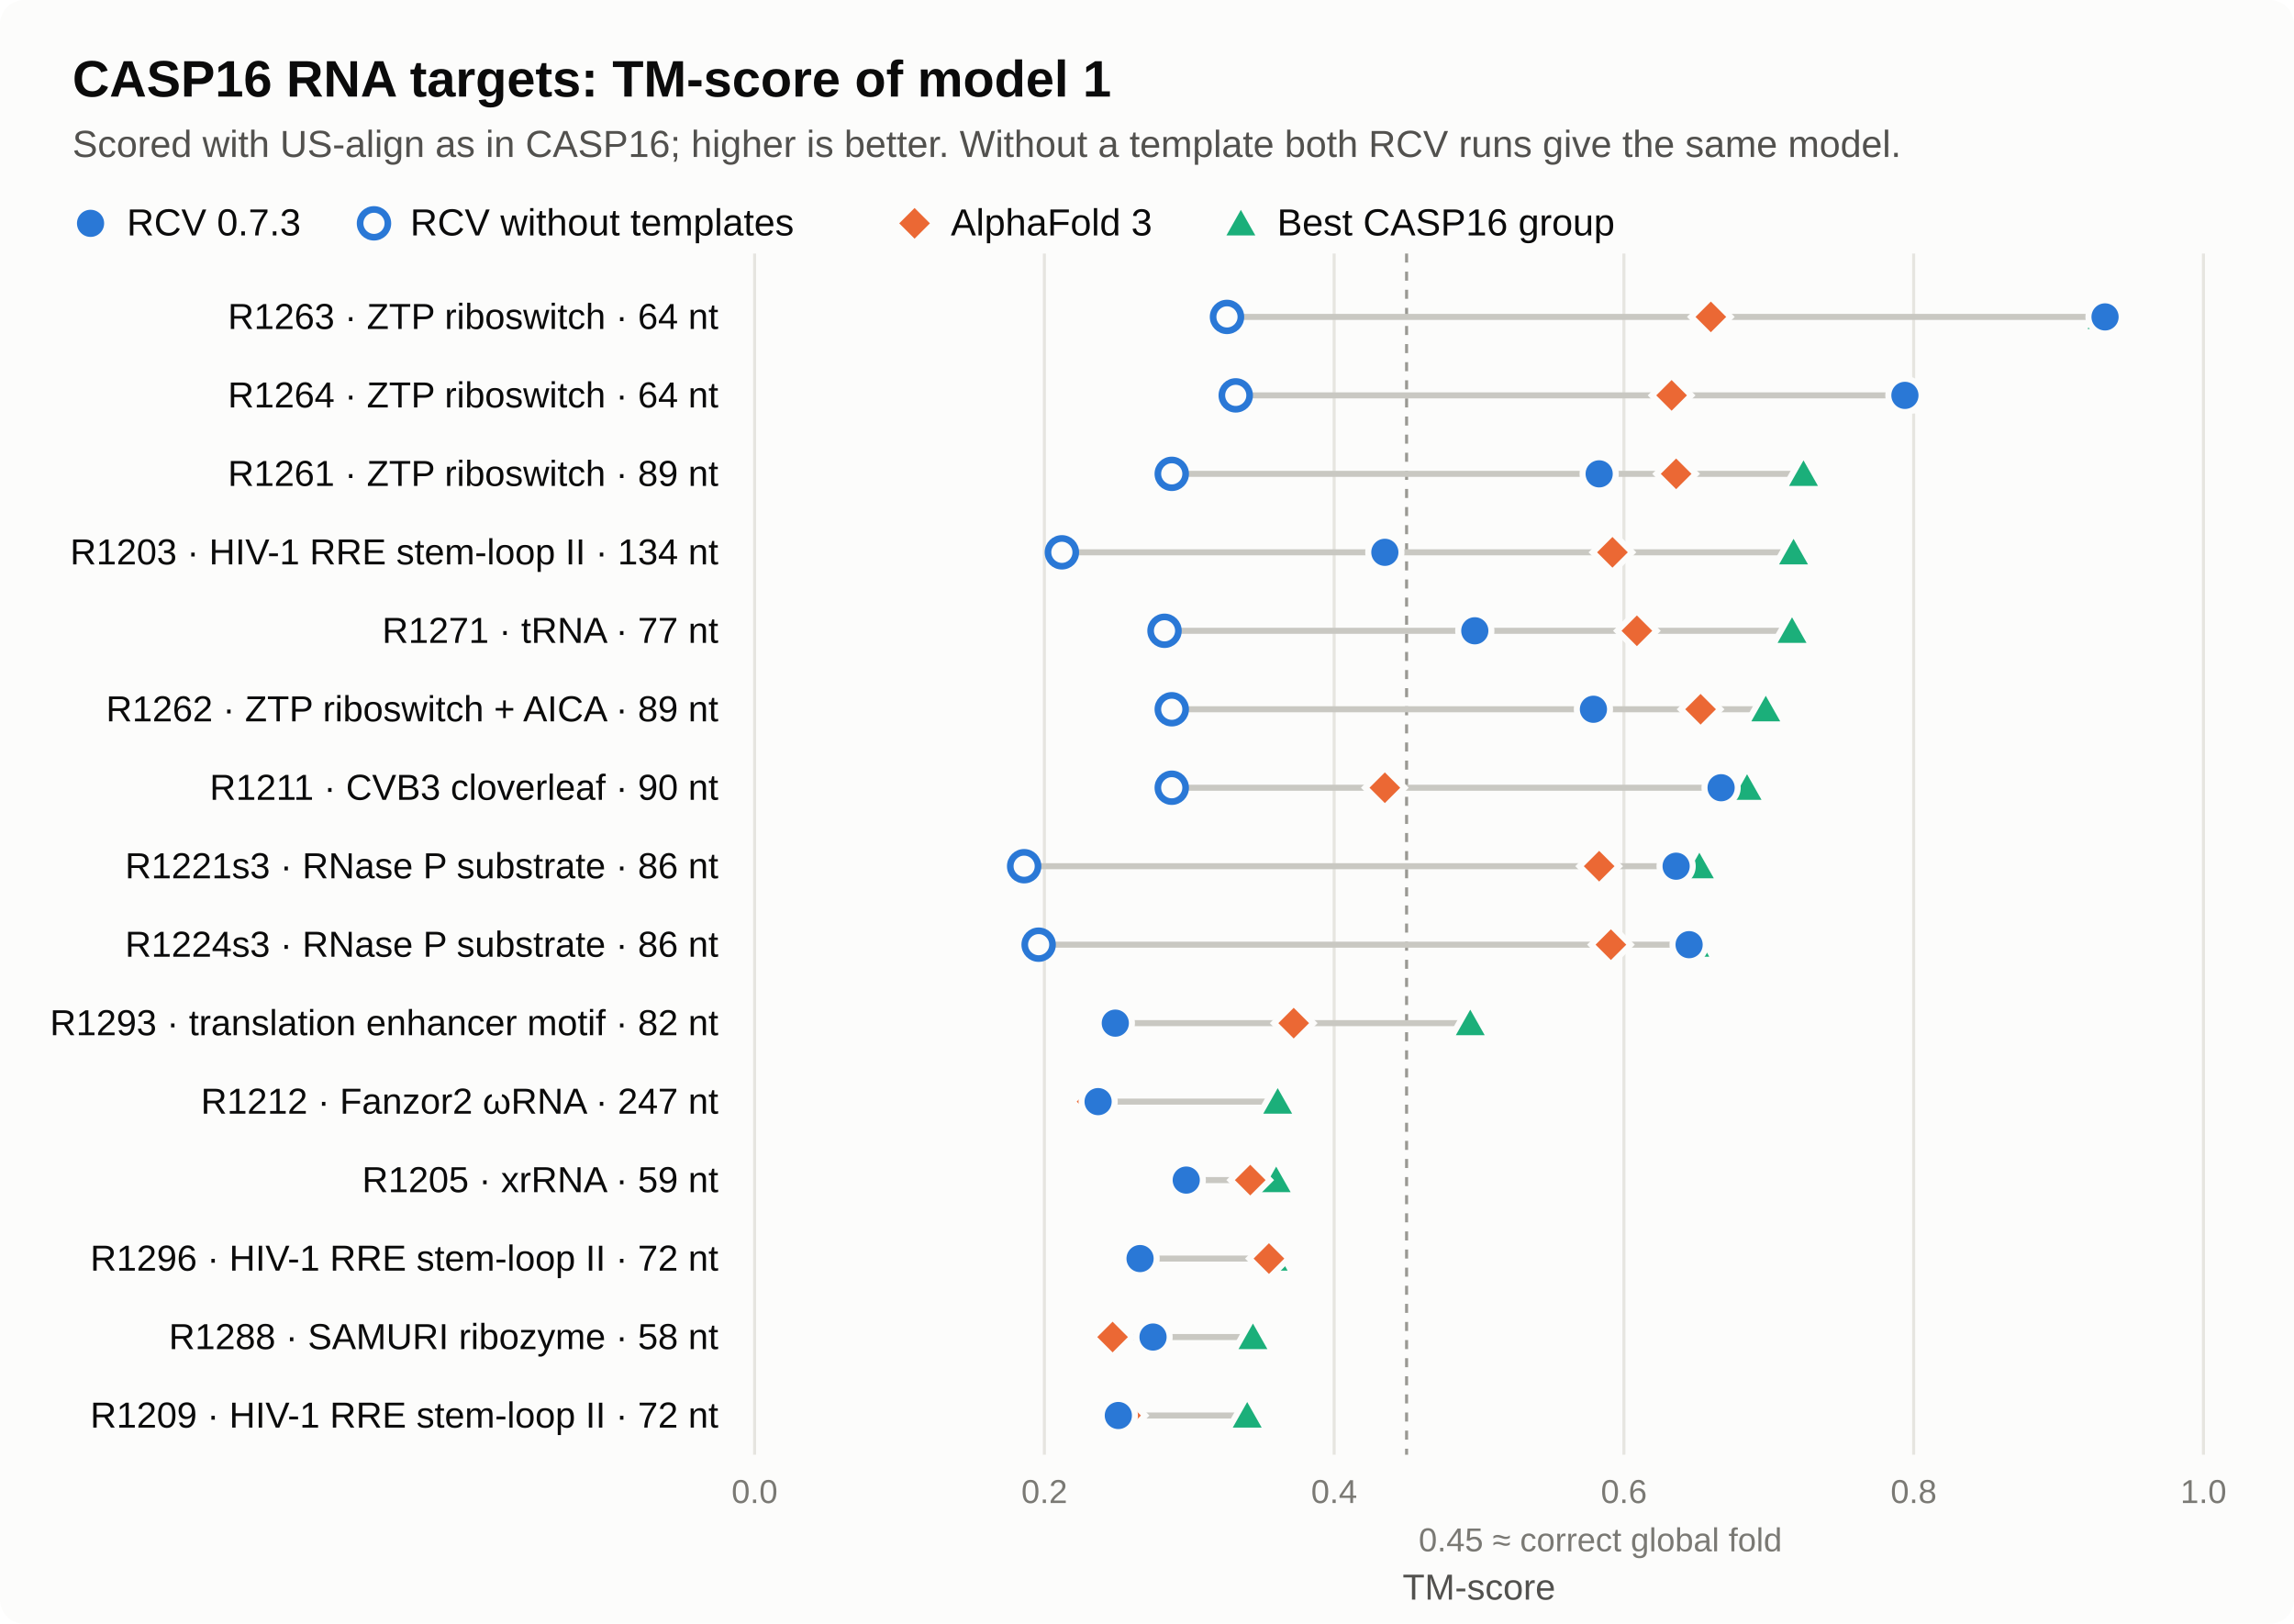
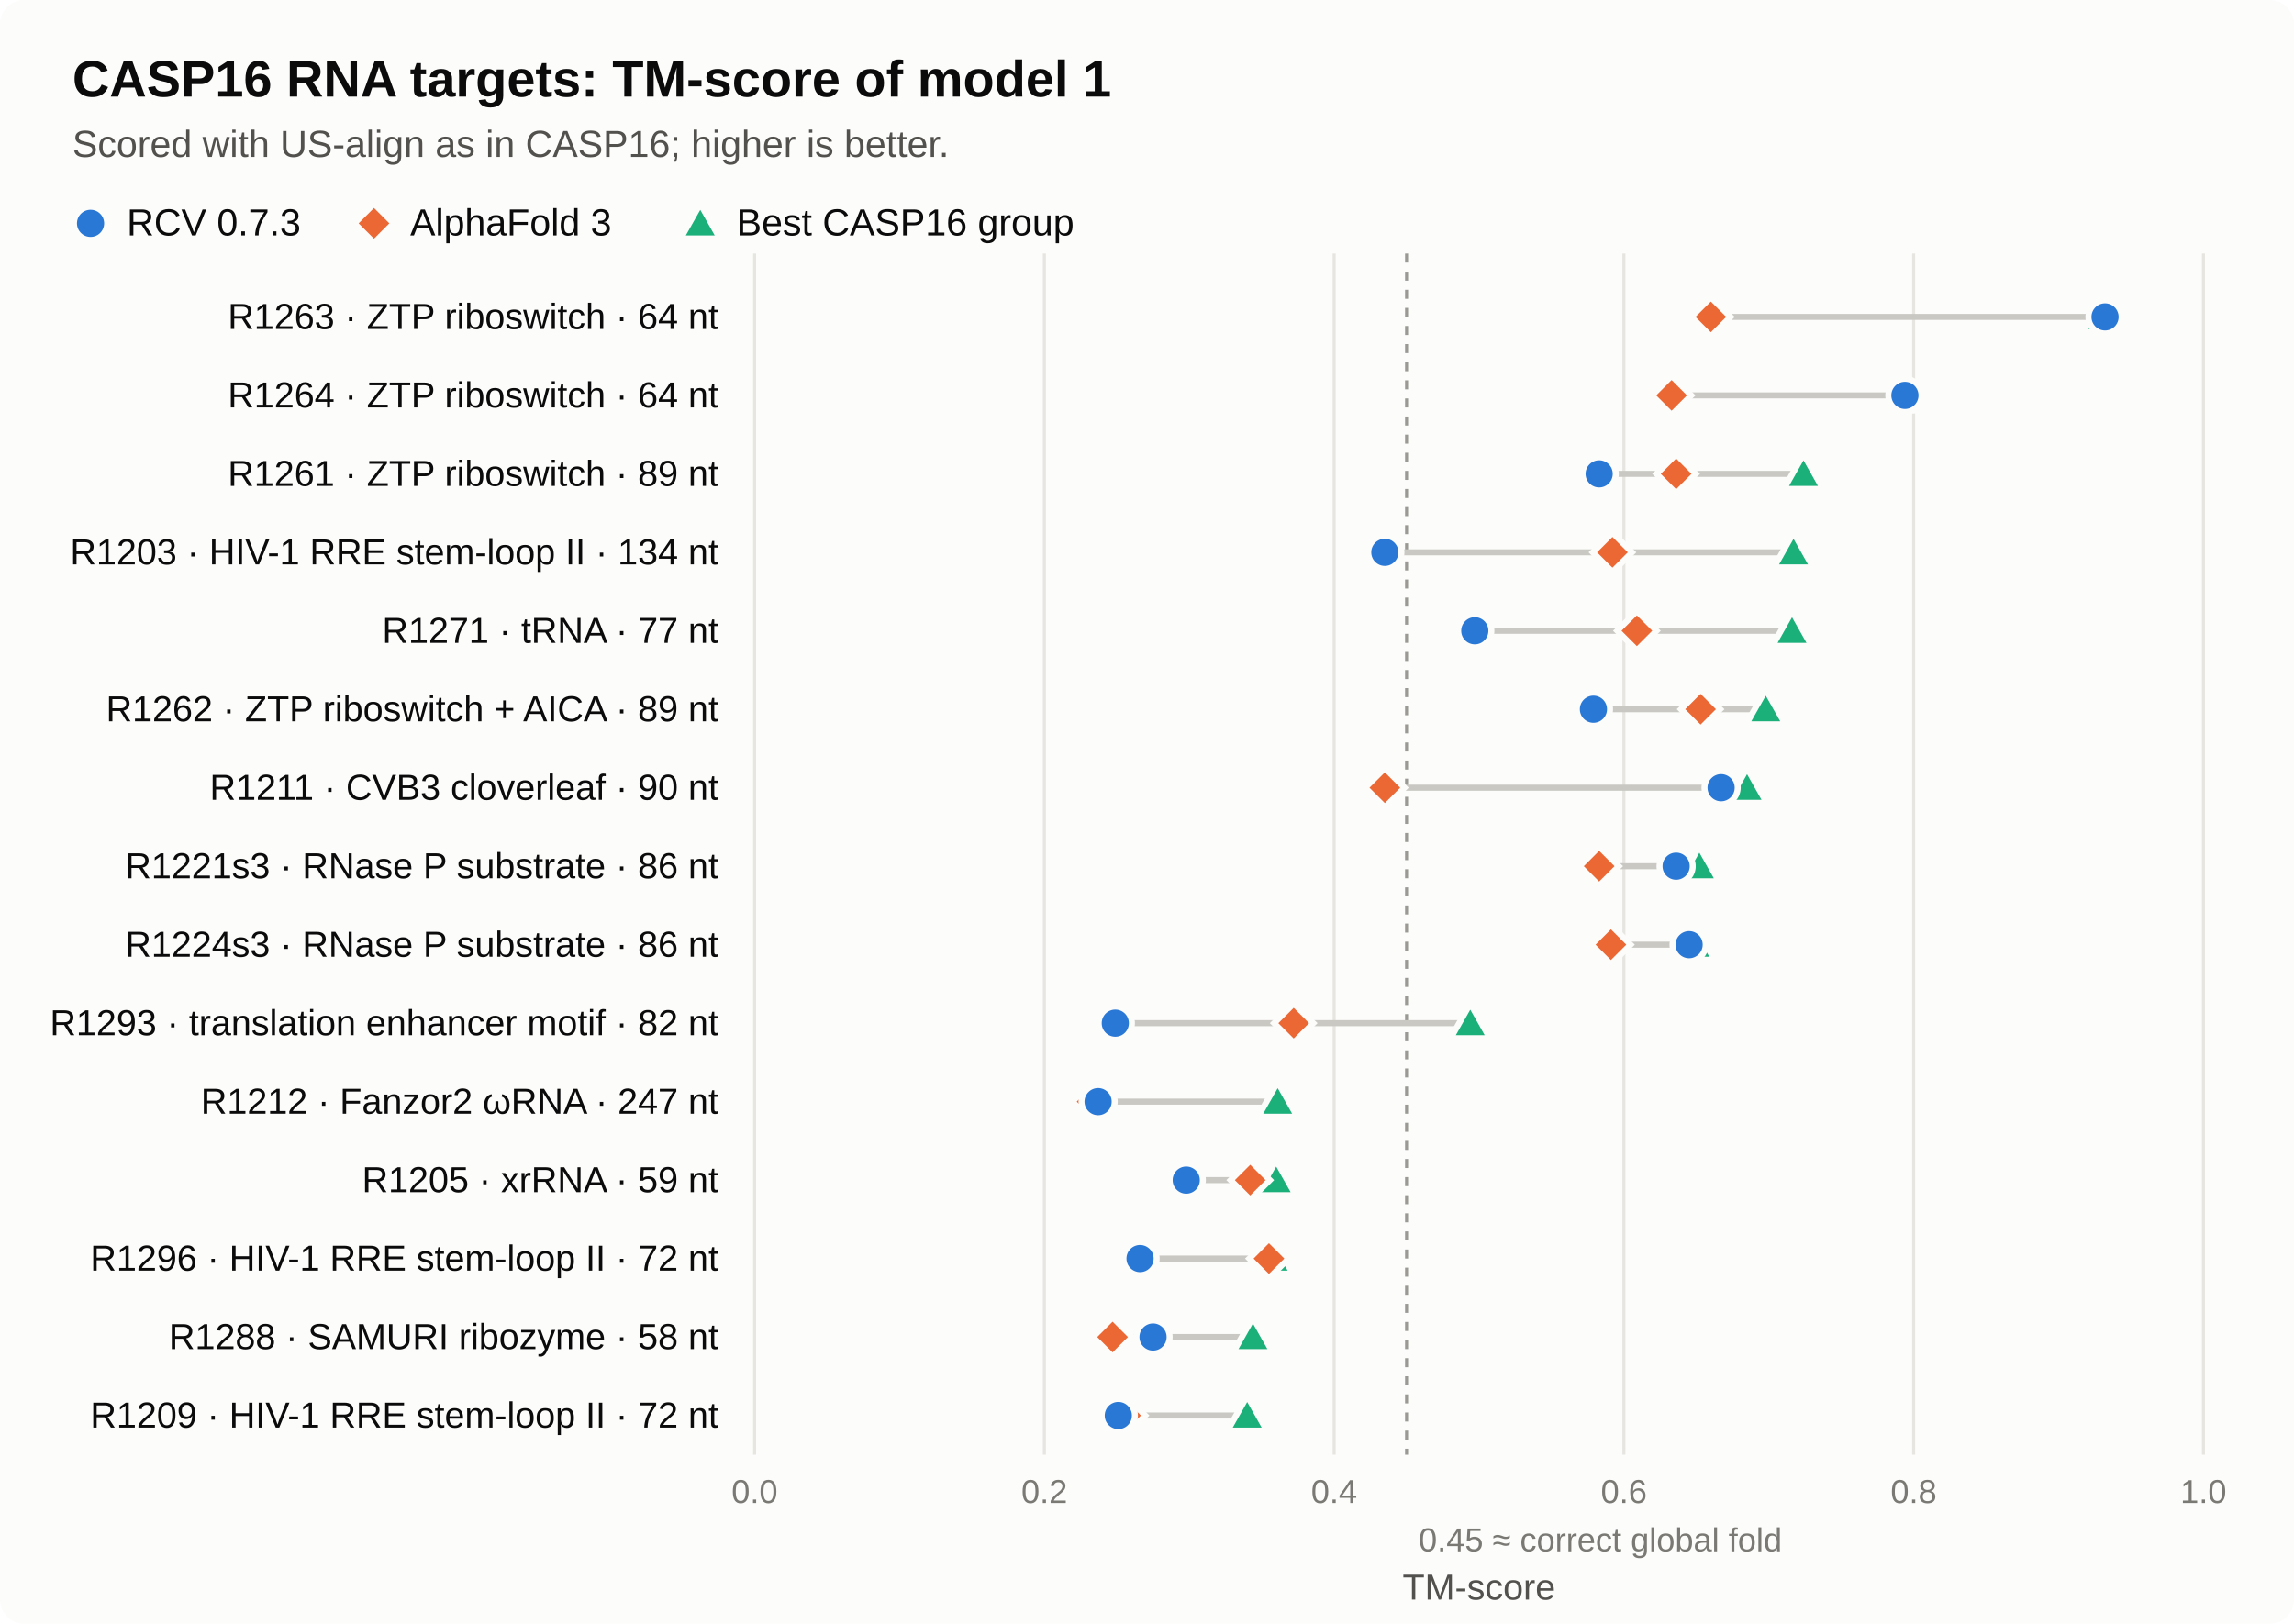
- <svg xmlns="http://www.w3.org/2000/svg" viewBox="0 0 760 538" width="760" height="538" font-family="Liberation Sans, Arial, Helvetica, sans-serif" role="img" aria-label="TM-score of model 1 per CASP16 RNA target for RCV with and without templates, AlphaFold 3 and the best CASP16 group">
+ <svg xmlns="http://www.w3.org/2000/svg" viewBox="0 0 760 538" width="760" height="538" font-family="Liberation Sans, Arial, Helvetica, sans-serif" role="img" aria-label="TM-score of model 1 per CASP16 RNA target for RCV, AlphaFold 3 and the best CASP16 group">
  <style>
.bg{fill:#fcfcfb}.t1{fill:#0b0b0b}.t2{fill:#52514e}.t3{fill:#7a7974}.grid{stroke:#e6e5e0;stroke-width:1}
.ref{stroke:#9a9993;stroke-width:1;stroke-dasharray:3 3}.span{stroke:#c9c8c2;stroke-width:2}
.rcv{fill:#2a78d6}.af3{fill:#eb6834}.best{fill:#1baf7a}.m{stroke:#fcfcfb;stroke-width:2}
- .rcvfree{fill:#fcfcfb;stroke:#2a78d6;stroke-width:2.2}
@media (prefers-color-scheme: dark){.bg{fill:#1a1a19}.t1{fill:#f0efec}.t2{fill:#c3c2b7}.t3{fill:#9a998f}
.grid{stroke:#33332f}.ref{stroke:#6d6c66}.span{stroke:#4a4a45}.rcv{fill:#3987e5}.af3{fill:#d95926}
- .best{fill:#199e70}.m{stroke:#1a1a19}.rcvfree{fill:#1a1a19;stroke:#3987e5;stroke-width:2.2}}
+ .best{fill:#199e70}.m{stroke:#1a1a19}}
</style>
  <rect class="bg" width="760" height="538" rx="8" />
  <text class="t1" x="24" y="32" font-size="17" font-weight="bold">CASP16 RNA targets: TM-score of model 1</text>
-   <text class="t2" x="24" y="52" font-size="12.5">Scored with US-align as in CASP16; higher is better. Without a template both RCV runs give the same model.</text>
+   <text class="t2" x="24" y="52" font-size="12.5">Scored with US-align as in CASP16; higher is better.</text>
  <circle class="rcv m" cx="30.0" cy="74.0" r="5.5" />
  <text class="t1" x="42" y="78" font-size="12.5">RCV 0.7.3</text>
-   <circle class="rcvfree" cx="123.9" cy="74.0" r="4.6" />
-   <text class="t1" x="135.9" y="78" font-size="12.5">RCV without templates</text>
-   <path class="af3 m" d="M303.0 67.5 L309.5 74.0 L303.0 80.5 L296.5 74.0 Z" />
-   <text class="t1" x="315.0" y="78" font-size="12.5">AlphaFold 3</text>
-   <path class="best m" d="M411.1 67.5 L417.6 79.0 L404.6 79.0 Z" />
-   <text class="t1" x="423.1" y="78" font-size="12.5">Best CASP16 group</text>
+   <path class="af3 m" d="M123.9 67.5 L130.4 74.0 L123.9 80.5 L117.4 74.0 Z" />
+   <text class="t1" x="135.9" y="78" font-size="12.5">AlphaFold 3</text>
+   <path class="best m" d="M232.0 67.5 L238.5 79.0 L225.5 79.0 Z" />
+   <text class="t1" x="244.0" y="78" font-size="12.5">Best CASP16 group</text>
  <line class="grid" x1="250.0" x2="250.0" y1="84" y2="482" />
  <text class="t3" x="250.0" y="498" font-size="11" text-anchor="middle">0.0</text>
  <line class="grid" x1="346.0" x2="346.0" y1="84" y2="482" />
  <text class="t3" x="346.0" y="498" font-size="11" text-anchor="middle">0.2</text>
  <line class="grid" x1="442.0" x2="442.0" y1="84" y2="482" />
  <text class="t3" x="442.0" y="498" font-size="11" text-anchor="middle">0.4</text>
  <line class="grid" x1="538.0" x2="538.0" y1="84" y2="482" />
  <text class="t3" x="538.0" y="498" font-size="11" text-anchor="middle">0.6</text>
  <line class="grid" x1="634.0" x2="634.0" y1="84" y2="482" />
  <text class="t3" x="634.0" y="498" font-size="11" text-anchor="middle">0.8</text>
  <line class="grid" x1="730.0" x2="730.0" y1="84" y2="482" />
  <text class="t3" x="730.0" y="498" font-size="11" text-anchor="middle">1.0</text>
  <line class="ref" x1="466.0" x2="466.0" y1="84" y2="482" />
  <text class="t3" x="470.0" y="514" font-size="11">0.45 ≈ correct global fold</text>
  <text class="t2" x="490.0" y="530" font-size="12" text-anchor="middle">TM-score</text>
  <text class="t1" x="238" y="109.0" font-size="12" text-anchor="end">R1263 · ZTP riboswitch · 64 nt</text>
-   <line class="span" x1="406.5" x2="697.4" y1="105.0" y2="105.0" />
+   <line class="span" x1="566.8" x2="697.4" y1="105.0" y2="105.0" />
  <path class="best m" d="M696.4 98.5 L702.9 110.0 L689.9 110.0 Z" />
  <path class="af3 m" d="M566.8 98.5 L573.3 105.0 L566.8 111.5 L560.3 105.0 Z" />
-   <circle class="rcvfree" cx="406.5" cy="105.0" r="4.6" />
  <circle class="rcv m" cx="697.4" cy="105.0" r="5.5" />
  <text class="t1" x="238" y="135.0" font-size="12" text-anchor="end">R1264 · ZTP riboswitch · 64 nt</text>
-   <line class="span" x1="409.4" x2="631.1" y1="131.0" y2="131.0" />
+   <line class="span" x1="553.8" x2="631.1" y1="131.0" y2="131.0" />
  <path class="best m" d="M631.1 124.5 L637.6 136.0 L624.6 136.0 Z" />
  <path class="af3 m" d="M553.8 124.5 L560.3 131.0 L553.8 137.5 L547.3 131.0 Z" />
-   <circle class="rcvfree" cx="409.4" cy="131.0" r="4.6" />
  <circle class="rcv m" cx="631.1" cy="131.0" r="5.5" />
  <text class="t1" x="238" y="161.0" font-size="12" text-anchor="end">R1261 · ZTP riboswitch · 89 nt</text>
-   <line class="span" x1="388.2" x2="597.5" y1="157.0" y2="157.0" />
+   <line class="span" x1="529.8" x2="597.5" y1="157.0" y2="157.0" />
  <path class="best m" d="M597.5 150.5 L604.0 162.0 L591.0 162.0 Z" />
  <path class="af3 m" d="M555.3 150.5 L561.8 157.0 L555.3 163.5 L548.8 157.0 Z" />
-   <circle class="rcvfree" cx="388.2" cy="157.0" r="4.6" />
  <circle class="rcv m" cx="529.8" cy="157.0" r="5.5" />
  <text class="t1" x="238" y="187.0" font-size="12" text-anchor="end">R1203 · HIV-1 RRE stem-loop II · 134 nt</text>
-   <line class="span" x1="351.8" x2="594.2" y1="183.0" y2="183.0" />
+   <line class="span" x1="458.8" x2="594.2" y1="183.0" y2="183.0" />
  <path class="best m" d="M594.2 176.5 L600.7 188.0 L587.7 188.0 Z" />
  <path class="af3 m" d="M534.2 176.5 L540.7 183.0 L534.2 189.5 L527.7 183.0 Z" />
-   <circle class="rcvfree" cx="351.8" cy="183.0" r="4.6" />
  <circle class="rcv m" cx="458.8" cy="183.0" r="5.5" />
  <text class="t1" x="238" y="213.0" font-size="12" text-anchor="end">R1271 · tRNA · 77 nt</text>
-   <line class="span" x1="385.8" x2="593.7" y1="209.0" y2="209.0" />
+   <line class="span" x1="488.6" x2="593.7" y1="209.0" y2="209.0" />
  <path class="best m" d="M593.7 202.5 L600.2 214.0 L587.2 214.0 Z" />
  <path class="af3 m" d="M542.3 202.5 L548.8 209.0 L542.3 215.5 L535.8 209.0 Z" />
-   <circle class="rcvfree" cx="385.8" cy="209.0" r="4.6" />
  <circle class="rcv m" cx="488.6" cy="209.0" r="5.5" />
  <text class="t1" x="238" y="239.0" font-size="12" text-anchor="end">R1262 · ZTP riboswitch + AICA · 89 nt</text>
-   <line class="span" x1="388.2" x2="585.0" y1="235.0" y2="235.0" />
+   <line class="span" x1="527.9" x2="585.0" y1="235.0" y2="235.0" />
  <path class="best m" d="M585.0 228.5 L591.5 240.0 L578.5 240.0 Z" />
  <path class="af3 m" d="M563.4 228.5 L569.9 235.0 L563.4 241.5 L556.9 235.0 Z" />
-   <circle class="rcvfree" cx="388.2" cy="235.0" r="4.6" />
  <circle class="rcv m" cx="527.9" cy="235.0" r="5.5" />
  <text class="t1" x="238" y="265.0" font-size="12" text-anchor="end">R1211 · CVB3 cloverleaf · 90 nt</text>
-   <line class="span" x1="388.2" x2="578.8" y1="261.0" y2="261.0" />
+   <line class="span" x1="458.8" x2="578.8" y1="261.0" y2="261.0" />
  <path class="best m" d="M578.8 254.5 L585.3 266.0 L572.3 266.0 Z" />
  <path class="af3 m" d="M458.8 254.5 L465.3 261.0 L458.8 267.5 L452.3 261.0 Z" />
-   <circle class="rcvfree" cx="388.2" cy="261.0" r="4.6" />
  <circle class="rcv m" cx="570.2" cy="261.0" r="5.5" />
  <text class="t1" x="238" y="291.0" font-size="12" text-anchor="end">R1221s3 · RNase P substrate · 86 nt</text>
-   <line class="span" x1="339.3" x2="563.0" y1="287.0" y2="287.0" />
+   <line class="span" x1="529.8" x2="563.0" y1="287.0" y2="287.0" />
  <path class="best m" d="M563.0 280.5 L569.5 292.0 L556.5 292.0 Z" />
  <path class="af3 m" d="M529.8 280.5 L536.3 287.0 L529.8 293.5 L523.3 287.0 Z" />
-   <circle class="rcvfree" cx="339.3" cy="287.0" r="4.6" />
  <circle class="rcv m" cx="555.3" cy="287.0" r="5.5" />
  <text class="t1" x="238" y="317.0" font-size="12" text-anchor="end">R1224s3 · RNase P substrate · 86 nt</text>
-   <line class="span" x1="344.1" x2="561.5" y1="313.0" y2="313.0" />
+   <line class="span" x1="533.7" x2="561.5" y1="313.0" y2="313.0" />
  <path class="best m" d="M561.5 306.5 L568.0 318.0 L555.0 318.0 Z" />
  <path class="af3 m" d="M533.7 306.5 L540.2 313.0 L533.7 319.5 L527.2 313.0 Z" />
-   <circle class="rcvfree" cx="344.1" cy="313.0" r="4.6" />
  <circle class="rcv m" cx="559.6" cy="313.0" r="5.5" />
  <text class="t1" x="238" y="343.0" font-size="12" text-anchor="end">R1293 · translation enhancer motif · 82 nt</text>
  <line class="span" x1="369.5" x2="487.1" y1="339.0" y2="339.0" />
  <path class="best m" d="M487.1 332.5 L493.6 344.0 L480.6 344.0 Z" />
  <path class="af3 m" d="M428.6 332.5 L435.1 339.0 L428.6 345.5 L422.1 339.0 Z" />
-   <circle class="rcvfree" cx="369.5" cy="339.0" r="4.6" />
  <circle class="rcv m" cx="369.5" cy="339.0" r="5.5" />
  <text class="t1" x="238" y="369.0" font-size="12" text-anchor="end">R1212 · Fanzor2 ωRNA · 247 nt</text>
  <line class="span" x1="361.8" x2="423.3" y1="365.0" y2="365.0" />
  <path class="best m" d="M423.3 358.5 L429.8 370.0 L416.8 370.0 Z" />
  <path class="af3 m" d="M361.8 358.5 L368.3 365.0 L361.8 371.5 L355.3 365.0 Z" />
-   <circle class="rcvfree" cx="363.8" cy="365.0" r="4.6" />
  <circle class="rcv m" cx="363.8" cy="365.0" r="5.5" />
  <text class="t1" x="238" y="395.0" font-size="12" text-anchor="end">R1205 · xrRNA · 59 nt</text>
  <line class="span" x1="393.0" x2="422.8" y1="391.0" y2="391.0" />
  <path class="best m" d="M422.8 384.5 L429.3 396.0 L416.3 396.0 Z" />
  <path class="af3 m" d="M414.2 384.5 L420.7 391.0 L414.2 397.5 L407.7 391.0 Z" />
-   <circle class="rcvfree" cx="393.0" cy="391.0" r="4.6" />
  <circle class="rcv m" cx="393.0" cy="391.0" r="5.5" />
  <text class="t1" x="238" y="421.0" font-size="12" text-anchor="end">R1296 · HIV-1 RRE stem-loop II · 72 nt</text>
  <line class="span" x1="377.7" x2="421.8" y1="417.0" y2="417.0" />
  <path class="best m" d="M421.8 410.5 L428.3 422.0 L415.3 422.0 Z" />
  <path class="af3 m" d="M420.4 410.5 L426.9 417.0 L420.4 423.5 L413.9 417.0 Z" />
-   <circle class="rcvfree" cx="377.7" cy="417.0" r="4.6" />
  <circle class="rcv m" cx="377.7" cy="417.0" r="5.5" />
  <text class="t1" x="238" y="447.0" font-size="12" text-anchor="end">R1288 · SAMURI ribozyme · 58 nt</text>
  <line class="span" x1="368.6" x2="415.1" y1="443.0" y2="443.0" />
  <path class="best m" d="M415.1 436.5 L421.6 448.0 L408.6 448.0 Z" />
  <path class="af3 m" d="M368.6 436.5 L375.1 443.0 L368.6 449.5 L362.1 443.0 Z" />
-   <circle class="rcvfree" cx="382.0" cy="443.0" r="4.6" />
  <circle class="rcv m" cx="382.0" cy="443.0" r="5.5" />
  <text class="t1" x="238" y="473.0" font-size="12" text-anchor="end">R1209 · HIV-1 RRE stem-loop II · 72 nt</text>
  <line class="span" x1="370.5" x2="413.2" y1="469.0" y2="469.0" />
  <path class="best m" d="M413.2 462.5 L419.7 474.0 L406.7 474.0 Z" />
  <path class="af3 m" d="M372.9 462.5 L379.4 469.0 L372.9 475.5 L366.4 469.0 Z" />
-   <circle class="rcvfree" cx="370.5" cy="469.0" r="4.6" />
  <circle class="rcv m" cx="370.5" cy="469.0" r="5.5" />
</svg>
